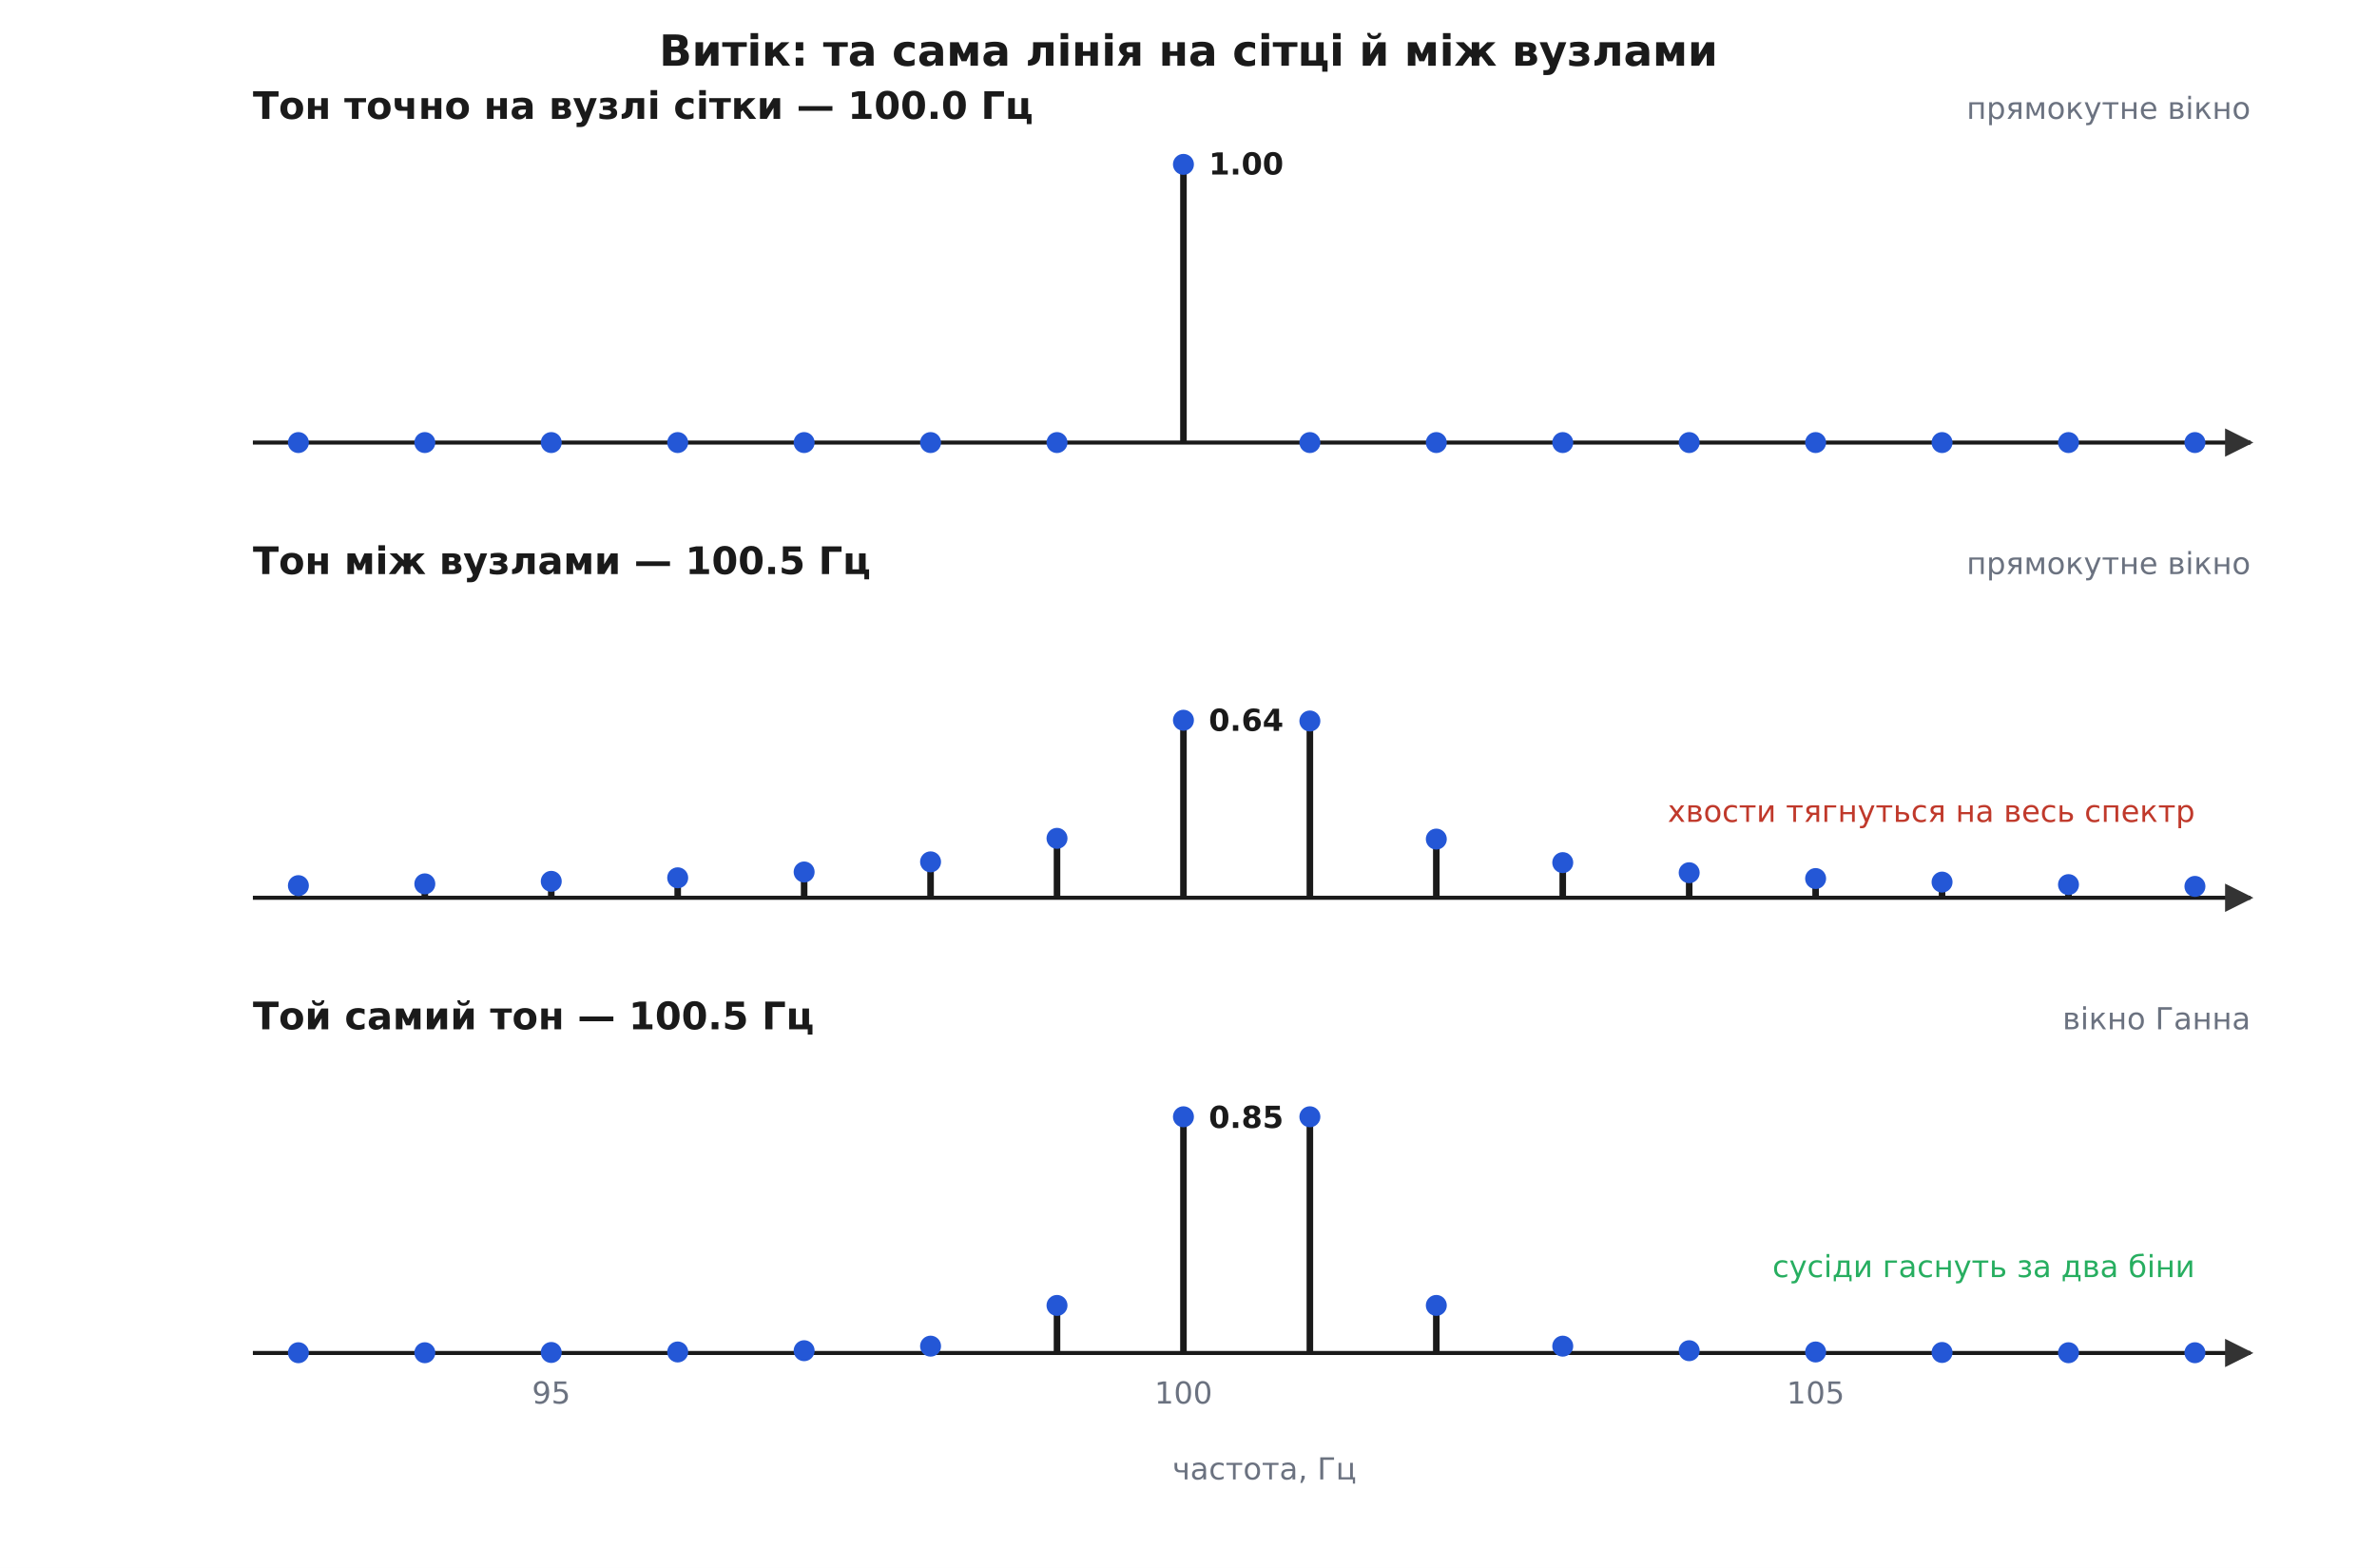
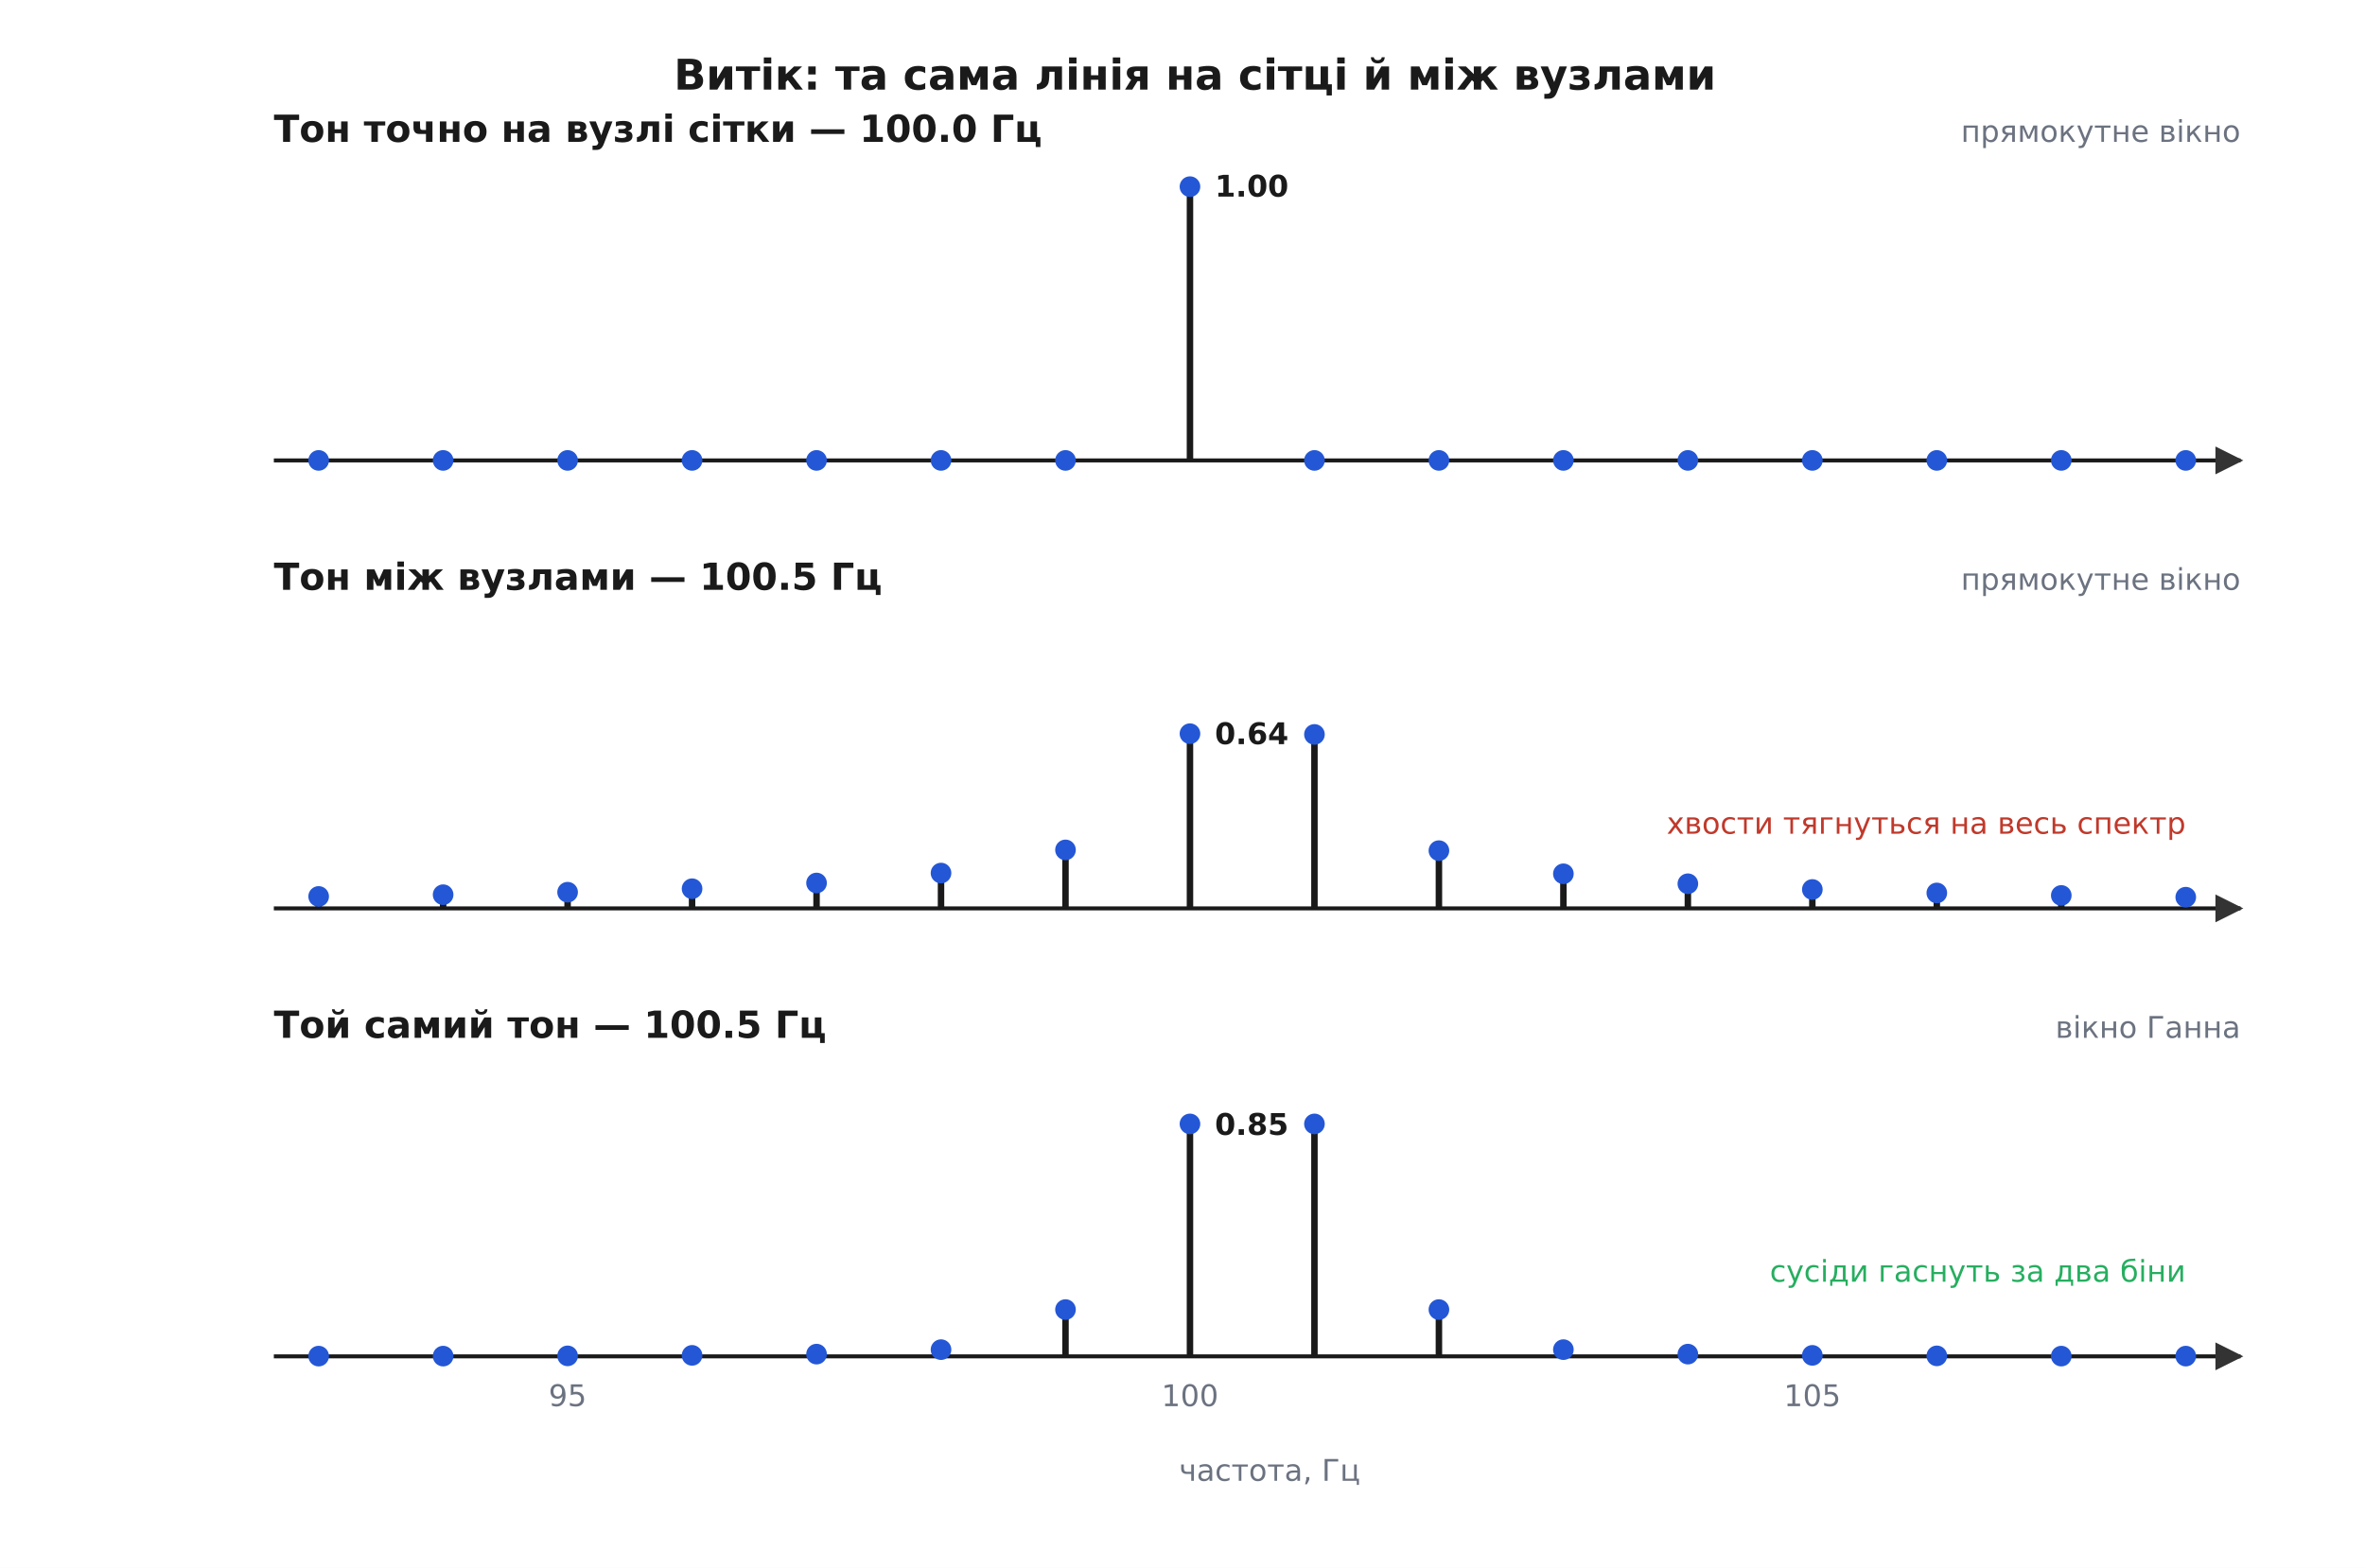
- <svg xmlns="http://www.w3.org/2000/svg" viewBox="0 0 940 620" font-family="'Segoe UI', 'DejaVu Sans', Arial, sans-serif">
-   <rect width="940" height="620" fill="#ffffff" />
+ <svg xmlns="http://www.w3.org/2000/svg" viewBox="-10 -10 950 630" font-family="'Segoe UI', 'DejaVu Sans', Arial, sans-serif">
+   <rect x="-10" y="-10" width="950" height="630" fill="#ffffff" />
  <defs>
    <marker id="arrow" viewBox="0 0 10 10" refX="9" refY="5" markerWidth="7" markerHeight="7" orient="auto-start-reverse">
      <path d="M0 0 L10 5 L0 10 z" fill="#333333" />
    </marker>
  </defs>
  <text x="470.0" y="26.0" font-family="'Segoe UI', 'DejaVu Sans', Arial, sans-serif" font-size="17" fill="#1a1a1a" text-anchor="middle" font-weight="700">Витік: та сама лінія на сітці й між вузлами</text>
  <line x1="100.0" y1="175.0" x2="890.0" y2="175.0" stroke="#1a1a1a" stroke-width="1.6" marker-end="url(#arrow)" />
  <text x="100.0" y="47.0" font-family="'Segoe UI', 'DejaVu Sans', Arial, sans-serif" font-size="15" fill="#1a1a1a" text-anchor="start" font-weight="700">Тон точно на вузлі сітки — 100.0 Гц</text>
  <text x="890.0" y="47.0" font-family="'Segoe UI', 'DejaVu Sans', Arial, sans-serif" font-size="12" fill="#6b7280" text-anchor="end">прямокутне вікно</text>
  <line x1="118.0" y1="175.0" x2="118.0" y2="175.0" stroke="#1a1a1a" stroke-width="2.6" />
  <circle cx="118.0" cy="175.0" r="3.4" fill="#2457d6" stroke="#2457d6" stroke-width="1.5" />
  <line x1="168.0" y1="175.0" x2="168.0" y2="175.0" stroke="#1a1a1a" stroke-width="2.6" />
  <circle cx="168.0" cy="175.0" r="3.4" fill="#2457d6" stroke="#2457d6" stroke-width="1.5" />
  <line x1="218.0" y1="175.0" x2="218.0" y2="175.0" stroke="#1a1a1a" stroke-width="2.6" />
  <circle cx="218.0" cy="175.0" r="3.4" fill="#2457d6" stroke="#2457d6" stroke-width="1.5" />
  <line x1="268.0" y1="175.0" x2="268.0" y2="175.0" stroke="#1a1a1a" stroke-width="2.6" />
  <circle cx="268.0" cy="175.0" r="3.4" fill="#2457d6" stroke="#2457d6" stroke-width="1.5" />
  <line x1="318.0" y1="175.0" x2="318.0" y2="175.0" stroke="#1a1a1a" stroke-width="2.6" />
  <circle cx="318.0" cy="175.0" r="3.4" fill="#2457d6" stroke="#2457d6" stroke-width="1.5" />
  <line x1="368.0" y1="175.0" x2="368.0" y2="175.0" stroke="#1a1a1a" stroke-width="2.6" />
  <circle cx="368.0" cy="175.0" r="3.4" fill="#2457d6" stroke="#2457d6" stroke-width="1.5" />
  <line x1="418.0" y1="175.0" x2="418.0" y2="175.0" stroke="#1a1a1a" stroke-width="2.6" />
  <circle cx="418.0" cy="175.0" r="3.4" fill="#2457d6" stroke="#2457d6" stroke-width="1.5" />
  <line x1="468.0" y1="175.0" x2="468.0" y2="65.0" stroke="#1a1a1a" stroke-width="2.6" />
  <circle cx="468.0" cy="65.0" r="3.4" fill="#2457d6" stroke="#2457d6" stroke-width="1.5" />
  <line x1="518.0" y1="175.0" x2="518.0" y2="175.0" stroke="#1a1a1a" stroke-width="2.6" />
  <circle cx="518.0" cy="175.0" r="3.4" fill="#2457d6" stroke="#2457d6" stroke-width="1.5" />
  <line x1="568.0" y1="175.0" x2="568.0" y2="175.0" stroke="#1a1a1a" stroke-width="2.6" />
  <circle cx="568.0" cy="175.0" r="3.4" fill="#2457d6" stroke="#2457d6" stroke-width="1.5" />
  <line x1="618.0" y1="175.0" x2="618.0" y2="175.0" stroke="#1a1a1a" stroke-width="2.6" />
  <circle cx="618.0" cy="175.0" r="3.4" fill="#2457d6" stroke="#2457d6" stroke-width="1.5" />
  <line x1="668.0" y1="175.0" x2="668.0" y2="175.0" stroke="#1a1a1a" stroke-width="2.6" />
  <circle cx="668.0" cy="175.0" r="3.4" fill="#2457d6" stroke="#2457d6" stroke-width="1.5" />
  <line x1="718.0" y1="175.0" x2="718.0" y2="175.0" stroke="#1a1a1a" stroke-width="2.6" />
  <circle cx="718.0" cy="175.0" r="3.4" fill="#2457d6" stroke="#2457d6" stroke-width="1.5" />
  <line x1="768.0" y1="175.0" x2="768.0" y2="175.0" stroke="#1a1a1a" stroke-width="2.6" />
  <circle cx="768.0" cy="175.0" r="3.4" fill="#2457d6" stroke="#2457d6" stroke-width="1.5" />
  <line x1="818.0" y1="175.0" x2="818.0" y2="175.0" stroke="#1a1a1a" stroke-width="2.6" />
  <circle cx="818.0" cy="175.0" r="3.4" fill="#2457d6" stroke="#2457d6" stroke-width="1.5" />
  <line x1="868.0" y1="175.0" x2="868.0" y2="175.0" stroke="#1a1a1a" stroke-width="2.6" />
  <circle cx="868.0" cy="175.0" r="3.4" fill="#2457d6" stroke="#2457d6" stroke-width="1.5" />
  <text x="478.0" y="69.0" font-family="'Segoe UI', 'DejaVu Sans', Arial, sans-serif" font-size="12" fill="#1a1a1a" text-anchor="start" font-weight="700">1.00</text>
  <line x1="100.0" y1="355.0" x2="890.0" y2="355.0" stroke="#1a1a1a" stroke-width="1.6" marker-end="url(#arrow)" />
  <text x="100.0" y="227.0" font-family="'Segoe UI', 'DejaVu Sans', Arial, sans-serif" font-size="15" fill="#1a1a1a" text-anchor="start" font-weight="700">Тон між вузлами — 100.5 Гц</text>
  <text x="890.0" y="227.0" font-family="'Segoe UI', 'DejaVu Sans', Arial, sans-serif" font-size="12" fill="#6b7280" text-anchor="end">прямокутне вікно</text>
  <line x1="118.0" y1="355.0" x2="118.0" y2="350.2" stroke="#1a1a1a" stroke-width="2.6" />
  <circle cx="118.0" cy="350.2" r="3.4" fill="#2457d6" stroke="#2457d6" stroke-width="1.5" />
  <line x1="168.0" y1="355.0" x2="168.0" y2="349.5" stroke="#1a1a1a" stroke-width="2.6" />
  <circle cx="168.0" cy="349.5" r="3.4" fill="#2457d6" stroke="#2457d6" stroke-width="1.5" />
  <line x1="218.0" y1="355.0" x2="218.0" y2="348.5" stroke="#1a1a1a" stroke-width="2.6" />
  <circle cx="218.0" cy="348.5" r="3.4" fill="#2457d6" stroke="#2457d6" stroke-width="1.5" />
  <line x1="268.0" y1="355.0" x2="268.0" y2="347.1" stroke="#1a1a1a" stroke-width="2.6" />
  <circle cx="268.0" cy="347.1" r="3.4" fill="#2457d6" stroke="#2457d6" stroke-width="1.5" />
  <line x1="318.0" y1="355.0" x2="318.0" y2="344.8" stroke="#1a1a1a" stroke-width="2.6" />
  <circle cx="318.0" cy="344.8" r="3.4" fill="#2457d6" stroke="#2457d6" stroke-width="1.5" />
  <line x1="368.0" y1="355.0" x2="368.0" y2="340.8" stroke="#1a1a1a" stroke-width="2.6" />
  <circle cx="368.0" cy="340.8" r="3.4" fill="#2457d6" stroke="#2457d6" stroke-width="1.5" />
  <line x1="418.0" y1="355.0" x2="418.0" y2="331.5" stroke="#1a1a1a" stroke-width="2.6" />
  <circle cx="418.0" cy="331.5" r="3.4" fill="#2457d6" stroke="#2457d6" stroke-width="1.5" />
  <line x1="468.0" y1="355.0" x2="468.0" y2="284.8" stroke="#1a1a1a" stroke-width="2.6" />
  <circle cx="468.0" cy="284.8" r="3.4" fill="#2457d6" stroke="#2457d6" stroke-width="1.5" />
  <line x1="518.0" y1="355.0" x2="518.0" y2="285.1" stroke="#1a1a1a" stroke-width="2.6" />
  <circle cx="518.0" cy="285.1" r="3.4" fill="#2457d6" stroke="#2457d6" stroke-width="1.5" />
  <line x1="568.0" y1="355.0" x2="568.0" y2="331.8" stroke="#1a1a1a" stroke-width="2.6" />
  <circle cx="568.0" cy="331.8" r="3.4" fill="#2457d6" stroke="#2457d6" stroke-width="1.5" />
  <line x1="618.0" y1="355.0" x2="618.0" y2="341.1" stroke="#1a1a1a" stroke-width="2.6" />
  <circle cx="618.0" cy="341.1" r="3.4" fill="#2457d6" stroke="#2457d6" stroke-width="1.5" />
  <line x1="668.0" y1="355.0" x2="668.0" y2="345.1" stroke="#1a1a1a" stroke-width="2.6" />
  <circle cx="668.0" cy="345.1" r="3.4" fill="#2457d6" stroke="#2457d6" stroke-width="1.5" />
  <line x1="718.0" y1="355.0" x2="718.0" y2="347.4" stroke="#1a1a1a" stroke-width="2.6" />
  <circle cx="718.0" cy="347.4" r="3.4" fill="#2457d6" stroke="#2457d6" stroke-width="1.5" />
  <line x1="768.0" y1="355.0" x2="768.0" y2="348.8" stroke="#1a1a1a" stroke-width="2.6" />
  <circle cx="768.0" cy="348.8" r="3.4" fill="#2457d6" stroke="#2457d6" stroke-width="1.5" />
  <line x1="818.0" y1="355.0" x2="818.0" y2="349.8" stroke="#1a1a1a" stroke-width="2.6" />
  <circle cx="818.0" cy="349.8" r="3.4" fill="#2457d6" stroke="#2457d6" stroke-width="1.5" />
  <line x1="868.0" y1="355.0" x2="868.0" y2="350.5" stroke="#1a1a1a" stroke-width="2.6" />
  <circle cx="868.0" cy="350.5" r="3.4" fill="#2457d6" stroke="#2457d6" stroke-width="1.5" />
  <text x="478.0" y="289.0" font-family="'Segoe UI', 'DejaVu Sans', Arial, sans-serif" font-size="12" fill="#1a1a1a" text-anchor="start" font-weight="700">0.64</text>
  <text x="868.0" y="325.0" font-family="'Segoe UI', 'DejaVu Sans', Arial, sans-serif" font-size="12" fill="#c0392b" text-anchor="end">хвости тягнуться на весь спектр</text>
  <line x1="100.0" y1="535.0" x2="890.0" y2="535.0" stroke="#1a1a1a" stroke-width="1.6" marker-end="url(#arrow)" />
  <text x="100.0" y="407.0" font-family="'Segoe UI', 'DejaVu Sans', Arial, sans-serif" font-size="15" fill="#1a1a1a" text-anchor="start" font-weight="700">Той самий тон — 100.5 Гц</text>
  <text x="890.0" y="407.0" font-family="'Segoe UI', 'DejaVu Sans', Arial, sans-serif" font-size="12" fill="#6b7280" text-anchor="end">вікно Ганна</text>
  <line x1="118.0" y1="535.0" x2="118.0" y2="534.9" stroke="#1a1a1a" stroke-width="2.6" />
  <circle cx="118.0" cy="534.9" r="3.4" fill="#2457d6" stroke="#2457d6" stroke-width="1.5" />
  <line x1="168.0" y1="535.0" x2="168.0" y2="534.9" stroke="#1a1a1a" stroke-width="2.6" />
  <circle cx="168.0" cy="534.9" r="3.4" fill="#2457d6" stroke="#2457d6" stroke-width="1.5" />
  <line x1="218.0" y1="535.0" x2="218.0" y2="534.8" stroke="#1a1a1a" stroke-width="2.6" />
  <circle cx="218.0" cy="534.8" r="3.4" fill="#2457d6" stroke="#2457d6" stroke-width="1.5" />
  <line x1="268.0" y1="535.0" x2="268.0" y2="534.6" stroke="#1a1a1a" stroke-width="2.6" />
  <circle cx="268.0" cy="534.6" r="3.4" fill="#2457d6" stroke="#2457d6" stroke-width="1.5" />
  <line x1="318.0" y1="535.0" x2="318.0" y2="534.1" stroke="#1a1a1a" stroke-width="2.6" />
  <circle cx="318.0" cy="534.1" r="3.4" fill="#2457d6" stroke="#2457d6" stroke-width="1.5" />
  <line x1="368.0" y1="535.0" x2="368.0" y2="532.3" stroke="#1a1a1a" stroke-width="2.6" />
  <circle cx="368.0" cy="532.3" r="3.4" fill="#2457d6" stroke="#2457d6" stroke-width="1.5" />
  <line x1="418.0" y1="535.0" x2="418.0" y2="516.2" stroke="#1a1a1a" stroke-width="2.6" />
  <circle cx="418.0" cy="516.2" r="3.4" fill="#2457d6" stroke="#2457d6" stroke-width="1.5" />
  <line x1="468.0" y1="535.0" x2="468.0" y2="441.6" stroke="#1a1a1a" stroke-width="2.6" />
  <circle cx="468.0" cy="441.6" r="3.4" fill="#2457d6" stroke="#2457d6" stroke-width="1.5" />
  <line x1="518.0" y1="535.0" x2="518.0" y2="441.6" stroke="#1a1a1a" stroke-width="2.6" />
  <circle cx="518.0" cy="441.6" r="3.4" fill="#2457d6" stroke="#2457d6" stroke-width="1.5" />
  <line x1="568.0" y1="535.0" x2="568.0" y2="516.2" stroke="#1a1a1a" stroke-width="2.6" />
  <circle cx="568.0" cy="516.2" r="3.4" fill="#2457d6" stroke="#2457d6" stroke-width="1.5" />
  <line x1="618.0" y1="535.0" x2="618.0" y2="532.3" stroke="#1a1a1a" stroke-width="2.6" />
  <circle cx="618.0" cy="532.3" r="3.4" fill="#2457d6" stroke="#2457d6" stroke-width="1.5" />
  <line x1="668.0" y1="535.0" x2="668.0" y2="534.1" stroke="#1a1a1a" stroke-width="2.6" />
  <circle cx="668.0" cy="534.1" r="3.4" fill="#2457d6" stroke="#2457d6" stroke-width="1.5" />
  <line x1="718.0" y1="535.0" x2="718.0" y2="534.6" stroke="#1a1a1a" stroke-width="2.6" />
  <circle cx="718.0" cy="534.6" r="3.4" fill="#2457d6" stroke="#2457d6" stroke-width="1.5" />
  <line x1="768.0" y1="535.0" x2="768.0" y2="534.8" stroke="#1a1a1a" stroke-width="2.6" />
  <circle cx="768.0" cy="534.8" r="3.4" fill="#2457d6" stroke="#2457d6" stroke-width="1.5" />
  <line x1="818.0" y1="535.0" x2="818.0" y2="534.9" stroke="#1a1a1a" stroke-width="2.6" />
  <circle cx="818.0" cy="534.9" r="3.4" fill="#2457d6" stroke="#2457d6" stroke-width="1.5" />
  <line x1="868.0" y1="535.0" x2="868.0" y2="534.9" stroke="#1a1a1a" stroke-width="2.6" />
  <circle cx="868.0" cy="534.9" r="3.4" fill="#2457d6" stroke="#2457d6" stroke-width="1.5" />
  <text x="478.0" y="446.0" font-family="'Segoe UI', 'DejaVu Sans', Arial, sans-serif" font-size="12" fill="#1a1a1a" text-anchor="start" font-weight="700">0.85</text>
  <text x="868.0" y="505.0" font-family="'Segoe UI', 'DejaVu Sans', Arial, sans-serif" font-size="12" fill="#27ae60" text-anchor="end">сусіди гаснуть за два біни</text>
  <text x="218.0" y="555.0" font-family="'Segoe UI', 'DejaVu Sans', Arial, sans-serif" font-size="12" fill="#6b7280" text-anchor="middle">95</text>
  <text x="468.0" y="555.0" font-family="'Segoe UI', 'DejaVu Sans', Arial, sans-serif" font-size="12" fill="#6b7280" text-anchor="middle">100</text>
  <text x="718.0" y="555.0" font-family="'Segoe UI', 'DejaVu Sans', Arial, sans-serif" font-size="12" fill="#6b7280" text-anchor="middle">105</text>
  <text x="500.0" y="585.0" font-family="'Segoe UI', 'DejaVu Sans', Arial, sans-serif" font-size="12" fill="#6b7280" text-anchor="middle">частота, Гц</text>
</svg>
